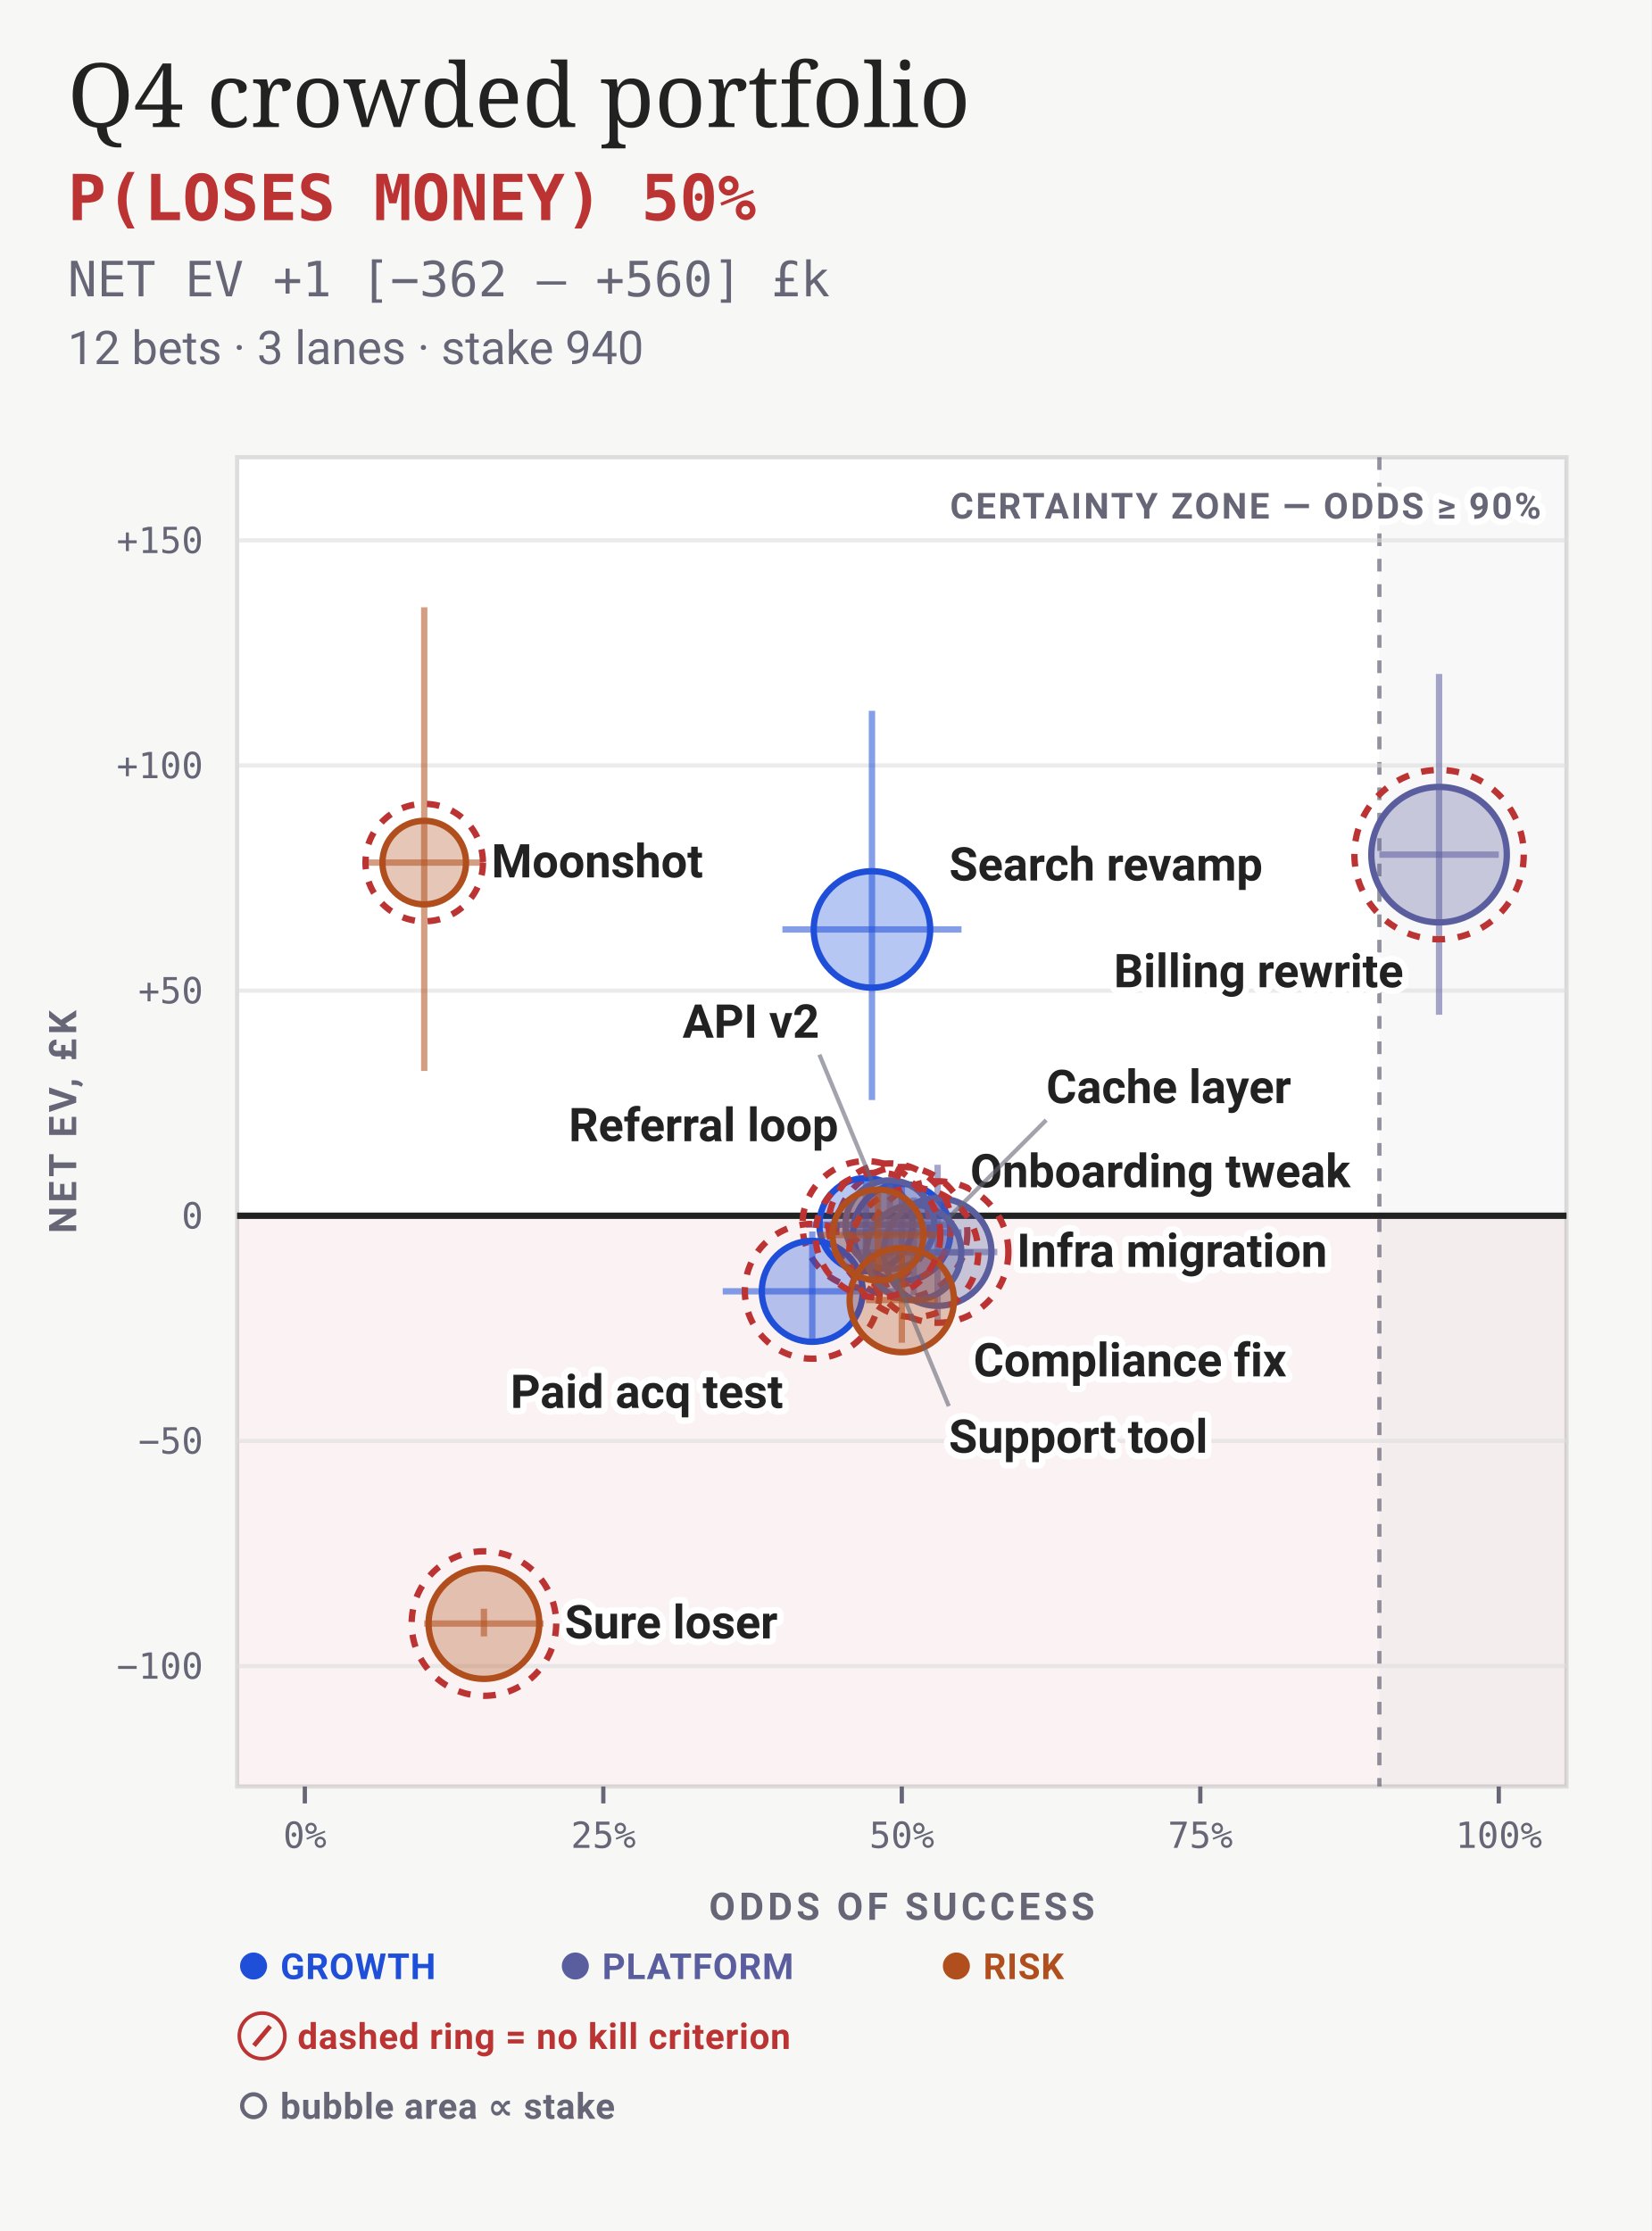
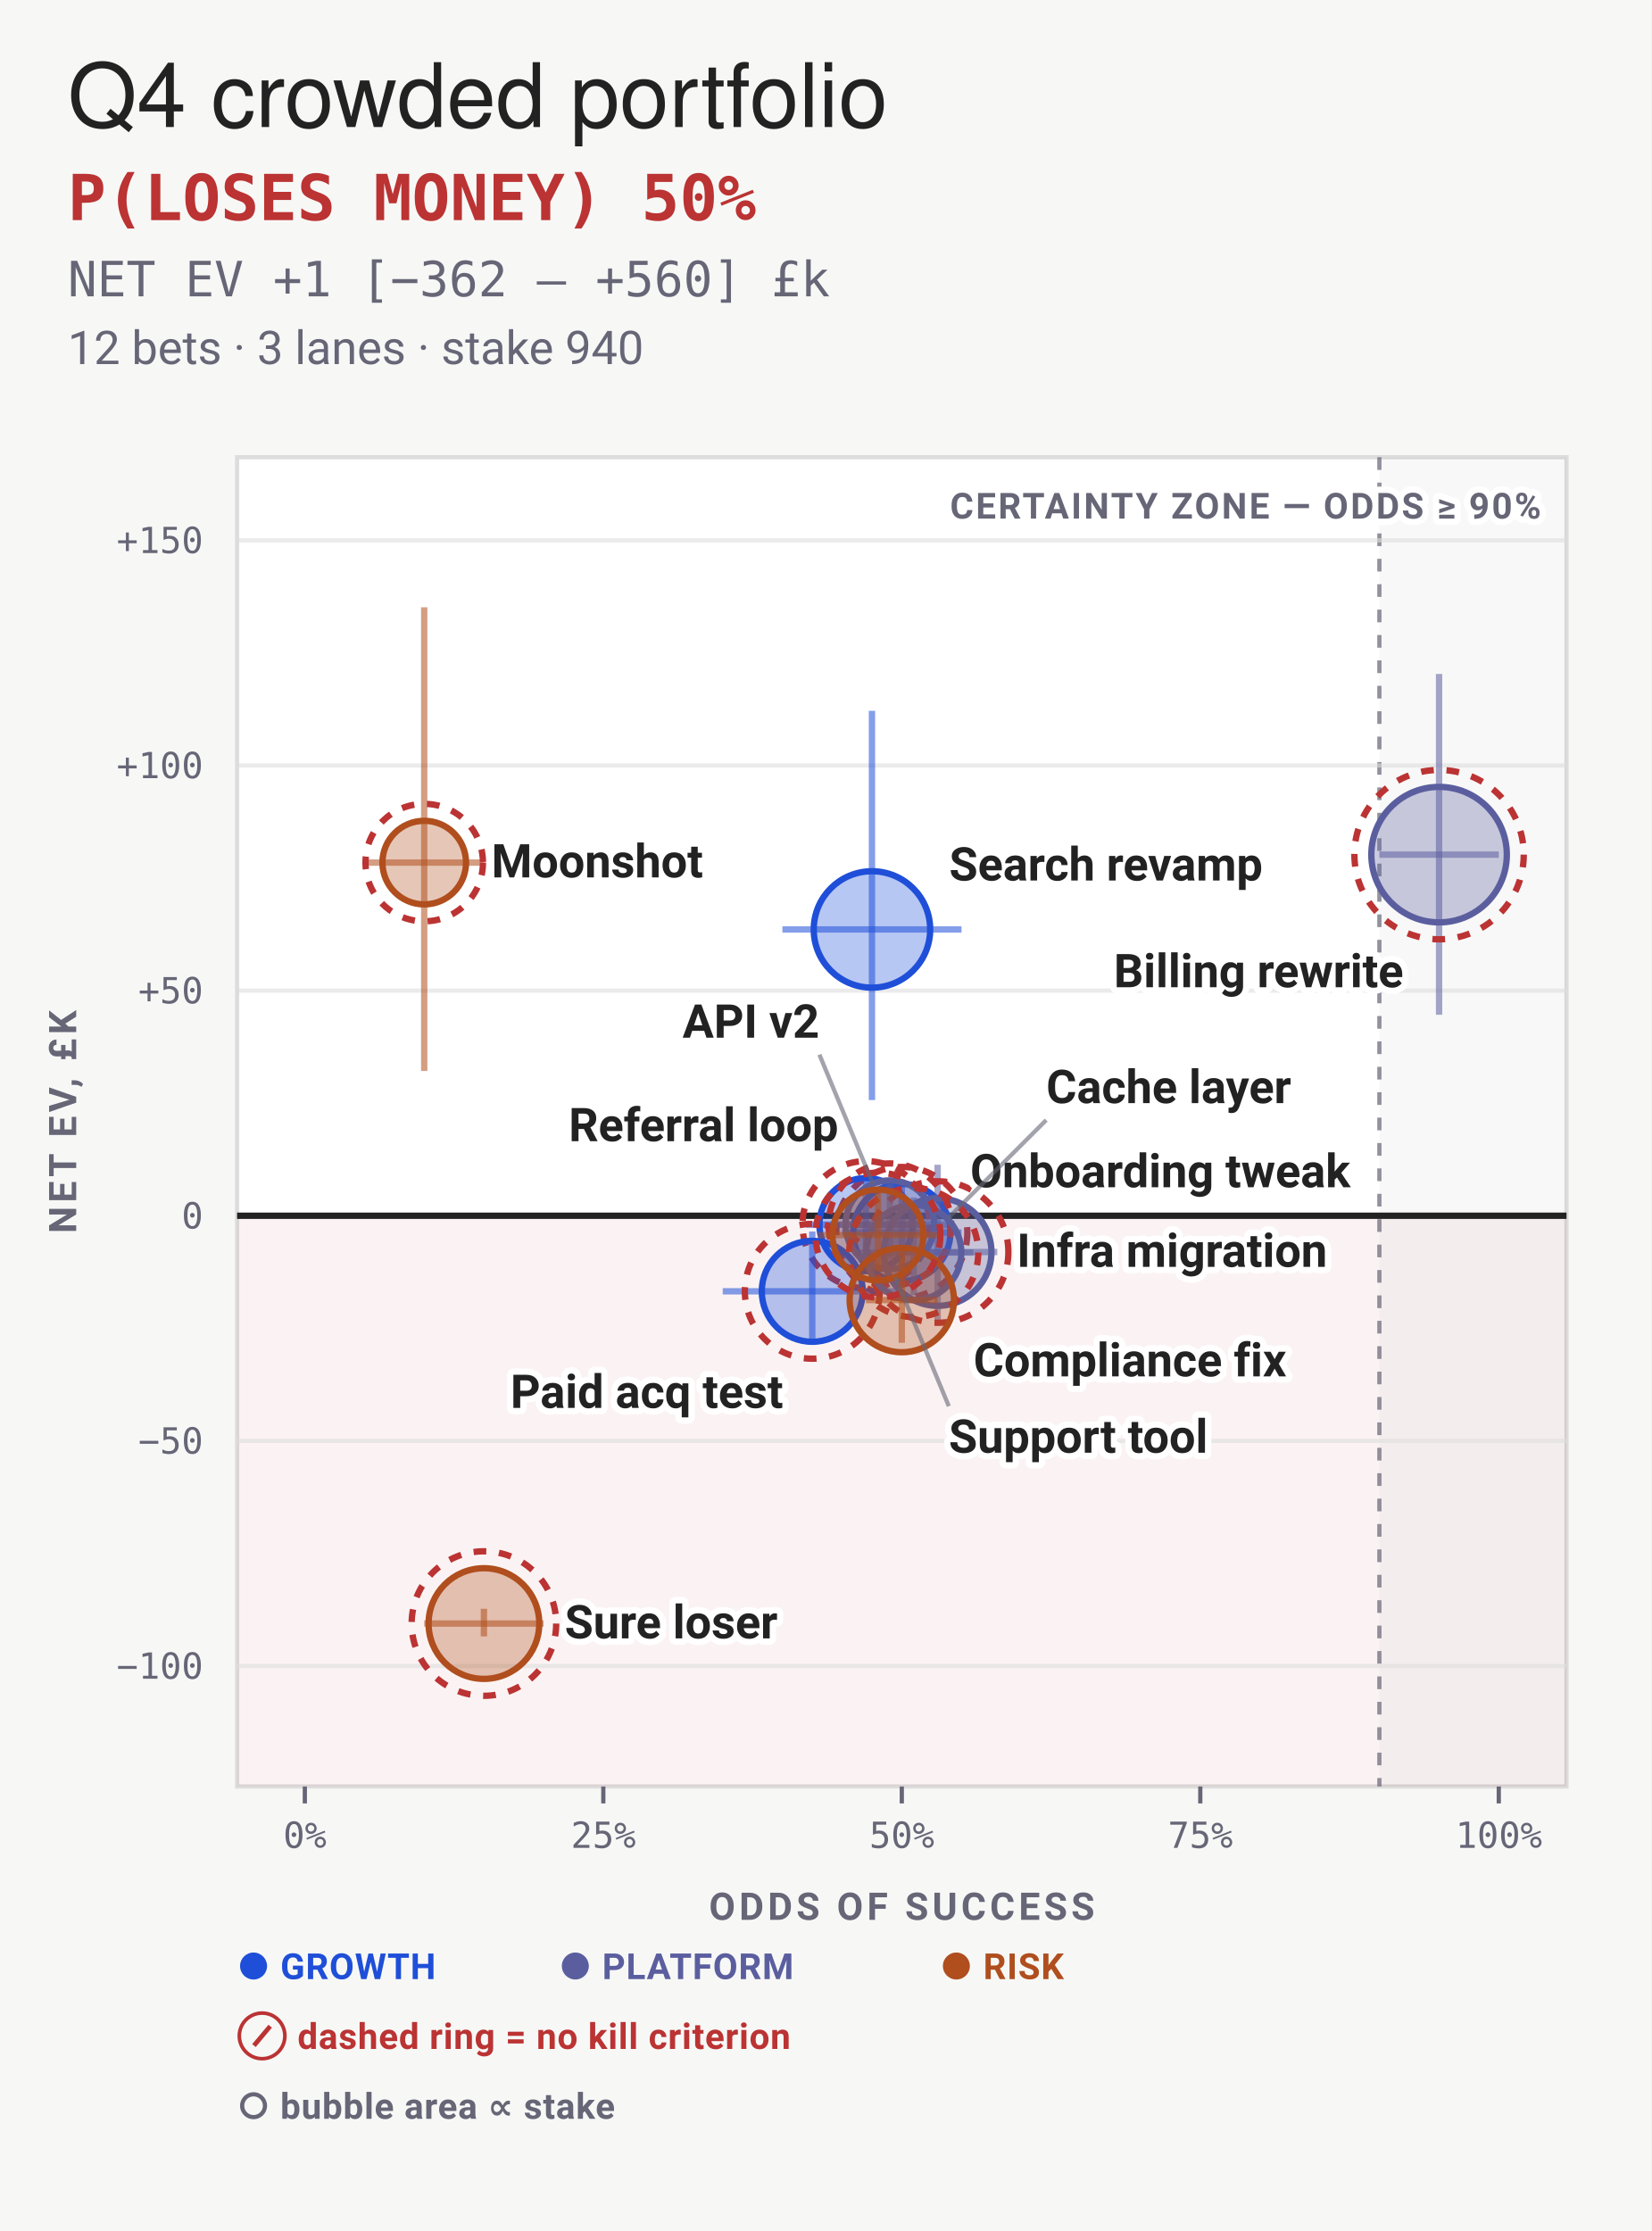
<svg xmlns="http://www.w3.org/2000/svg" viewBox="0 0 390 527" width="390" height="527" font-family="-apple-system,BlinkMacSystemFont,'Segoe UI',Roboto,sans-serif">
  <rect width="390" height="527" fill="#f7f8f6" />
-   <text x="16" y="30" font-family="Charter, Georgia, serif" font-size="21" fill="#222">Q4 crowded portfolio</text>
+   <text x="16" y="30" font-family="'Helvetica Neue',Helvetica,'Segoe UI',Roboto,sans-serif" font-size="21" fill="#222">Q4 crowded portfolio</text>
  <text x="16" y="52" font-size="15" font-weight="700" font-family="ui-monospace,'SF Mono',Menlo,Consolas,monospace" fill="#b33">P(LOSES MONEY) 50%</text>
  <text x="16" y="70" font-size="11.5" font-family="ui-monospace,'SF Mono',Menlo,Consolas,monospace" fill="#667">NET EV +1 [−362 – +560] £k</text>
  <text x="16" y="86" font-size="11" fill="#667">12 bets · 3 lanes · stake 940</text>
  <rect x="56" y="108" width="314" height="314" fill="#fff" stroke="#ddd" stroke-width="1" />
  <rect data-zone="loss" x="56" y="287.18" width="314" height="134.82" fill="#b33" fill-opacity="0.055" />
  <rect data-zone="certainty" x="325.8" y="108" width="44.2" height="314" fill="#667" fill-opacity="0.05" />
  <line x1="325.8" y1="108" x2="325.8" y2="422" stroke="#667" stroke-width="1" stroke-dasharray="3 3" stroke-opacity="0.7" />
  <text x="364" y="122.5" font-size="8.5" font-weight="700" letter-spacing="0.06em" text-anchor="end" stroke="#fff" stroke-width="3" stroke-linejoin="round" paint-order="stroke" fill="#667">CERTAINTY ZONE — ODDS ≥ 90%</text>
  <line x1="56" y1="393.54" x2="370" y2="393.54" stroke="#ddd" stroke-width="1" stroke-opacity="0.6" />
  <text x="48" y="396.54" font-size="8.5" text-anchor="end" font-family="ui-monospace,'SF Mono',Menlo,Consolas,monospace" fill="#667">−100</text>
  <line x1="56" y1="340.36" x2="370" y2="340.36" stroke="#ddd" stroke-width="1" stroke-opacity="0.6" />
  <text x="48" y="343.36" font-size="8.5" text-anchor="end" font-family="ui-monospace,'SF Mono',Menlo,Consolas,monospace" fill="#667">−50</text>
  <line x1="56" y1="287.18" x2="370" y2="287.18" stroke="#222" stroke-width="1.5" />
  <text x="48" y="290.18" font-size="8.5" text-anchor="end" font-family="ui-monospace,'SF Mono',Menlo,Consolas,monospace" fill="#667">0</text>
  <line x1="56" y1="234" x2="370" y2="234" stroke="#ddd" stroke-width="1" stroke-opacity="0.6" />
  <text x="48" y="237" font-size="8.5" text-anchor="end" font-family="ui-monospace,'SF Mono',Menlo,Consolas,monospace" fill="#667">+50</text>
  <line x1="56" y1="180.82" x2="370" y2="180.82" stroke="#ddd" stroke-width="1" stroke-opacity="0.6" />
  <text x="48" y="183.82" font-size="8.5" text-anchor="end" font-family="ui-monospace,'SF Mono',Menlo,Consolas,monospace" fill="#667">+100</text>
  <line x1="56" y1="127.64" x2="370" y2="127.64" stroke="#ddd" stroke-width="1" stroke-opacity="0.6" />
  <text x="48" y="130.64" font-size="8.5" text-anchor="end" font-family="ui-monospace,'SF Mono',Menlo,Consolas,monospace" fill="#667">+150</text>
  <line x1="72" y1="422" x2="72" y2="426" stroke="#667" stroke-width="1" />
  <text x="72" y="436.5" font-size="8.5" text-anchor="middle" font-family="ui-monospace,'SF Mono',Menlo,Consolas,monospace" fill="#667">0%</text>
  <line x1="142.5" y1="422" x2="142.5" y2="426" stroke="#667" stroke-width="1" />
  <text x="142.5" y="436.5" font-size="8.5" text-anchor="middle" font-family="ui-monospace,'SF Mono',Menlo,Consolas,monospace" fill="#667">25%</text>
  <line x1="213" y1="422" x2="213" y2="426" stroke="#667" stroke-width="1" />
  <text x="213" y="436.5" font-size="8.5" text-anchor="middle" font-family="ui-monospace,'SF Mono',Menlo,Consolas,monospace" fill="#667">50%</text>
  <line x1="283.5" y1="422" x2="283.5" y2="426" stroke="#667" stroke-width="1" />
  <text x="283.5" y="436.5" font-size="8.5" text-anchor="middle" font-family="ui-monospace,'SF Mono',Menlo,Consolas,monospace" fill="#667">75%</text>
  <line x1="354" y1="422" x2="354" y2="426" stroke="#667" stroke-width="1" />
  <text x="354" y="436.5" font-size="8.5" text-anchor="middle" font-family="ui-monospace,'SF Mono',Menlo,Consolas,monospace" fill="#667">100%</text>
  <text x="213" y="453.5" font-size="9" font-weight="700" letter-spacing="0.1em" text-anchor="middle" fill="#667">ODDS OF SUCCESS</text>
  <g transform="rotate(-90 18 265)">
    <text x="18" y="265" font-size="9" font-weight="700" letter-spacing="0.1em" text-anchor="middle" fill="#667">NET EV, £K</text>
  </g>
  <line x1="184.8" y1="219.55" x2="227.1" y2="219.55" stroke="#1F4FD8" stroke-width="1.5" stroke-opacity="0.55" />
  <line x1="205.95" y1="259.85" x2="205.95" y2="167.91" stroke="#1F4FD8" stroke-width="1.5" stroke-opacity="0.55" />
  <circle data-key="Search revamp" cx="205.95" cy="219.55" r="13.75" fill="#1F4FD8" fill-opacity="0.32" stroke="#1F4FD8" stroke-width="1.5" />
  <line x1="198.9" y1="291.14" x2="227.1" y2="291.14" stroke="#1F4FD8" stroke-width="1.5" stroke-opacity="0.55" />
  <line x1="213" y1="301.34" x2="213" y2="278.72" stroke="#1F4FD8" stroke-width="1.5" stroke-opacity="0.55" />
  <circle data-key="Onboarding tweak" cx="213" cy="291.14" r="11.48" fill="#1F4FD8" fill-opacity="0.32" stroke="#1F4FD8" stroke-width="1.5" />
  <circle cx="213" cy="291.14" r="15.48" fill="none" stroke="#b33" stroke-width="1.5" stroke-dasharray="3 3" />
  <line x1="190.44" y1="289.28" x2="218.64" y2="289.28" stroke="#1F4FD8" stroke-width="1.5" stroke-opacity="0.55" />
  <line x1="204.54" y1="298.86" x2="204.54" y2="278.01" stroke="#1F4FD8" stroke-width="1.5" stroke-opacity="0.55" />
  <circle data-key="Referral loop" cx="204.54" cy="289.28" r="11" fill="#1F4FD8" fill-opacity="0.32" stroke="#1F4FD8" stroke-width="1.5" />
  <circle cx="204.54" cy="289.28" r="15" fill="none" stroke="#b33" stroke-width="1.5" stroke-dasharray="3 3" />
  <line x1="170.7" y1="305.03" x2="213" y2="305.03" stroke="#1F4FD8" stroke-width="1.5" stroke-opacity="0.55" />
  <line x1="191.85" y1="316.59" x2="191.85" y2="290.91" stroke="#1F4FD8" stroke-width="1.5" stroke-opacity="0.55" />
  <circle data-key="Paid acq test" cx="191.85" cy="305.03" r="11.92" fill="#1F4FD8" fill-opacity="0.32" stroke="#1F4FD8" stroke-width="1.5" />
  <circle cx="191.85" cy="305.03" r="15.92" fill="none" stroke="#b33" stroke-width="1.5" stroke-dasharray="3 3" />
  <line x1="325.8" y1="201.88" x2="354" y2="201.88" stroke="#5B5E9E" stroke-width="1.5" stroke-opacity="0.55" />
  <line x1="339.9" y1="239.7" x2="339.9" y2="159.2" stroke="#5B5E9E" stroke-width="1.5" stroke-opacity="0.55" />
  <circle data-key="Billing rewrite" cx="339.9" cy="201.88" r="16" fill="#5B5E9E" fill-opacity="0.32" stroke="#5B5E9E" stroke-width="1.5" />
  <circle cx="339.9" cy="201.88" r="20" fill="none" stroke="#b33" stroke-width="1.5" stroke-dasharray="3 3" />
  <line x1="207.36" y1="295.75" x2="235.56" y2="295.75" stroke="#5B5E9E" stroke-width="1.5" stroke-opacity="0.55" />
  <line x1="221.46" y1="312.52" x2="221.46" y2="275.14" stroke="#5B5E9E" stroke-width="1.5" stroke-opacity="0.55" />
  <circle data-key="Infra migration" cx="221.46" cy="295.75" r="12.71" fill="#5B5E9E" fill-opacity="0.32" stroke="#5B5E9E" stroke-width="1.5" />
  <circle cx="221.46" cy="295.75" r="16.71" fill="none" stroke="#b33" stroke-width="1.5" stroke-dasharray="3 3" />
  <line x1="196.08" y1="289.29" x2="224.28" y2="289.29" stroke="#5B5E9E" stroke-width="1.5" stroke-opacity="0.55" />
  <line x1="210.18" y1="297.31" x2="210.18" y2="279.8" stroke="#5B5E9E" stroke-width="1.5" stroke-opacity="0.55" />
  <circle data-key="API v2" cx="210.18" cy="289.29" r="10.47" fill="#5B5E9E" fill-opacity="0.32" stroke="#5B5E9E" stroke-width="1.5" />
  <circle cx="210.18" cy="289.29" r="14.47" fill="none" stroke="#b33" stroke-width="1.5" stroke-dasharray="3 3" />
  <line x1="201.72" y1="295.87" x2="229.92" y2="295.87" stroke="#5B5E9E" stroke-width="1.5" stroke-opacity="0.55" />
  <line x1="215.82" y1="305.91" x2="215.82" y2="282.86" stroke="#5B5E9E" stroke-width="1.5" stroke-opacity="0.55" />
  <circle data-key="Cache layer" cx="215.82" cy="295.87" r="11.24" fill="#5B5E9E" fill-opacity="0.32" stroke="#5B5E9E" stroke-width="1.5" />
  <circle cx="215.82" cy="295.87" r="15.24" fill="none" stroke="#b33" stroke-width="1.5" stroke-dasharray="3 3" />
  <line x1="100.2" y1="383.51" x2="128.4" y2="383.51" stroke="#B04E1E" stroke-width="1.5" stroke-opacity="0.55" />
  <line x1="114.3" y1="386.55" x2="114.3" y2="380.02" stroke="#B04E1E" stroke-width="1.5" stroke-opacity="0.55" />
  <circle data-key="Sure loser" cx="114.3" cy="383.51" r="13.07" fill="#B04E1E" fill-opacity="0.32" stroke="#B04E1E" stroke-width="1.5" />
  <circle cx="114.3" cy="383.51" r="17.07" fill="none" stroke="#b33" stroke-width="1.5" stroke-dasharray="3 3" />
  <line x1="86.1" y1="203.76" x2="114.3" y2="203.76" stroke="#B04E1E" stroke-width="1.5" stroke-opacity="0.55" />
  <line x1="100.2" y1="252.98" x2="100.2" y2="143.45" stroke="#B04E1E" stroke-width="1.5" stroke-opacity="0.55" />
  <circle data-key="Moonshot" cx="100.2" cy="203.76" r="9.87" fill="#B04E1E" fill-opacity="0.32" stroke="#B04E1E" stroke-width="1.5" />
  <circle cx="100.2" cy="203.76" r="13.87" fill="none" stroke="#b33" stroke-width="1.5" stroke-dasharray="3 3" />
  <line x1="204.54" y1="307.1" x2="221.46" y2="307.1" stroke="#B04E1E" stroke-width="1.5" stroke-opacity="0.55" />
  <line x1="213" y1="317.18" x2="213" y2="295.58" stroke="#B04E1E" stroke-width="1.5" stroke-opacity="0.55" />
  <circle data-key="Compliance fix" cx="213" cy="307.1" r="12.32" fill="#B04E1E" fill-opacity="0.32" stroke="#B04E1E" stroke-width="1.5" />
  <line x1="193.26" y1="291.74" x2="221.46" y2="291.74" stroke="#B04E1E" stroke-width="1.5" stroke-opacity="0.55" />
  <line x1="207.36" y1="300.3" x2="207.36" y2="281.37" stroke="#B04E1E" stroke-width="1.5" stroke-opacity="0.55" />
  <circle data-key="Support tool" cx="207.36" cy="291.74" r="10.74" fill="#B04E1E" fill-opacity="0.32" stroke="#B04E1E" stroke-width="1.5" />
  <circle cx="207.36" cy="291.74" r="14.74" fill="none" stroke="#b33" stroke-width="1.5" stroke-dasharray="3 3" />
  <text x="224.19" y="207.99" font-size="11" font-weight="600" text-anchor="start" stroke="#fff" stroke-width="3" stroke-linejoin="round" paint-order="stroke" fill="#222">Search revamp</text>
  <text x="229.15" y="280.45" font-size="11" font-weight="600" text-anchor="start" stroke="#fff" stroke-width="3" stroke-linejoin="round" paint-order="stroke" fill="#222">Onboarding tweak</text>
  <text x="198.03" y="269.57" font-size="11" font-weight="600" text-anchor="end" stroke="#fff" stroke-width="3" stroke-linejoin="round" paint-order="stroke" fill="#222">Referral loop</text>
  <text x="184.99" y="332.58" font-size="11" font-weight="600" text-anchor="end" stroke="#fff" stroke-width="3" stroke-linejoin="round" paint-order="stroke" fill="#222">Paid acq test</text>
  <text x="331.48" y="233.2" font-size="11" font-weight="600" text-anchor="end" stroke="#fff" stroke-width="3" stroke-linejoin="round" paint-order="stroke" fill="#222">Billing rewrite</text>
  <text x="240.17" y="299.25" font-size="11" font-weight="600" text-anchor="start" stroke="#fff" stroke-width="3" stroke-linejoin="round" paint-order="stroke" fill="#222">Infra migration</text>
  <line x1="206.17" y1="279.61" x2="193.54" y2="249.12" stroke="#667" stroke-width="1" stroke-opacity="0.6" />
  <text x="193.54" y="245.12" font-size="11" font-weight="600" text-anchor="end" stroke="#fff" stroke-width="3" stroke-linejoin="round" paint-order="stroke" fill="#222">API v2</text>
  <line x1="223.77" y1="287.92" x2="247.11" y2="264.58" stroke="#667" stroke-width="1" stroke-opacity="0.6" />
  <text x="247.11" y="260.58" font-size="11" font-weight="600" text-anchor="start" stroke="#fff" stroke-width="3" stroke-linejoin="round" paint-order="stroke" fill="#222">Cache layer</text>
  <text x="133.37" y="387.01" font-size="11" font-weight="600" text-anchor="start" stroke="#fff" stroke-width="3" stroke-linejoin="round" paint-order="stroke" fill="#222">Sure loser</text>
  <text x="116.07" y="207.26" font-size="11" font-weight="600" text-anchor="start" stroke="#fff" stroke-width="3" stroke-linejoin="round" paint-order="stroke" fill="#222">Moonshot</text>
  <text x="229.93" y="325.12" font-size="11" font-weight="600" text-anchor="start" stroke="#fff" stroke-width="3" stroke-linejoin="round" paint-order="stroke" fill="#222">Compliance fix</text>
  <line x1="211.47" y1="301.67" x2="224.1" y2="332.16" stroke="#667" stroke-width="1" stroke-opacity="0.6" />
  <text x="224.1" y="343.16" font-size="11" font-weight="600" text-anchor="start" stroke="#fff" stroke-width="3" stroke-linejoin="round" paint-order="stroke" fill="#222">Support tool</text>
  <text x="56" y="467.5" font-size="8.5" font-weight="700" letter-spacing="0.02em" fill="#1F4FD8">● GROWTH</text>
  <text x="132" y="467.5" font-size="8.5" font-weight="700" letter-spacing="0.02em" fill="#5B5E9E">● PLATFORM</text>
  <text x="222" y="467.5" font-size="8.5" font-weight="700" letter-spacing="0.02em" fill="#B04E1E">● RISK</text>
  <text x="56" y="484" font-size="8.5" font-weight="700" letter-spacing="0.02em" fill="#b33">⊘ dashed ring = no kill criterion</text>
  <text x="56" y="500.5" font-size="8.5" font-weight="700" letter-spacing="0.02em" fill="#667">○ bubble area ∝ stake</text>
  <rect data-narrow="" width="0" height="0" fill="none" />
</svg>
